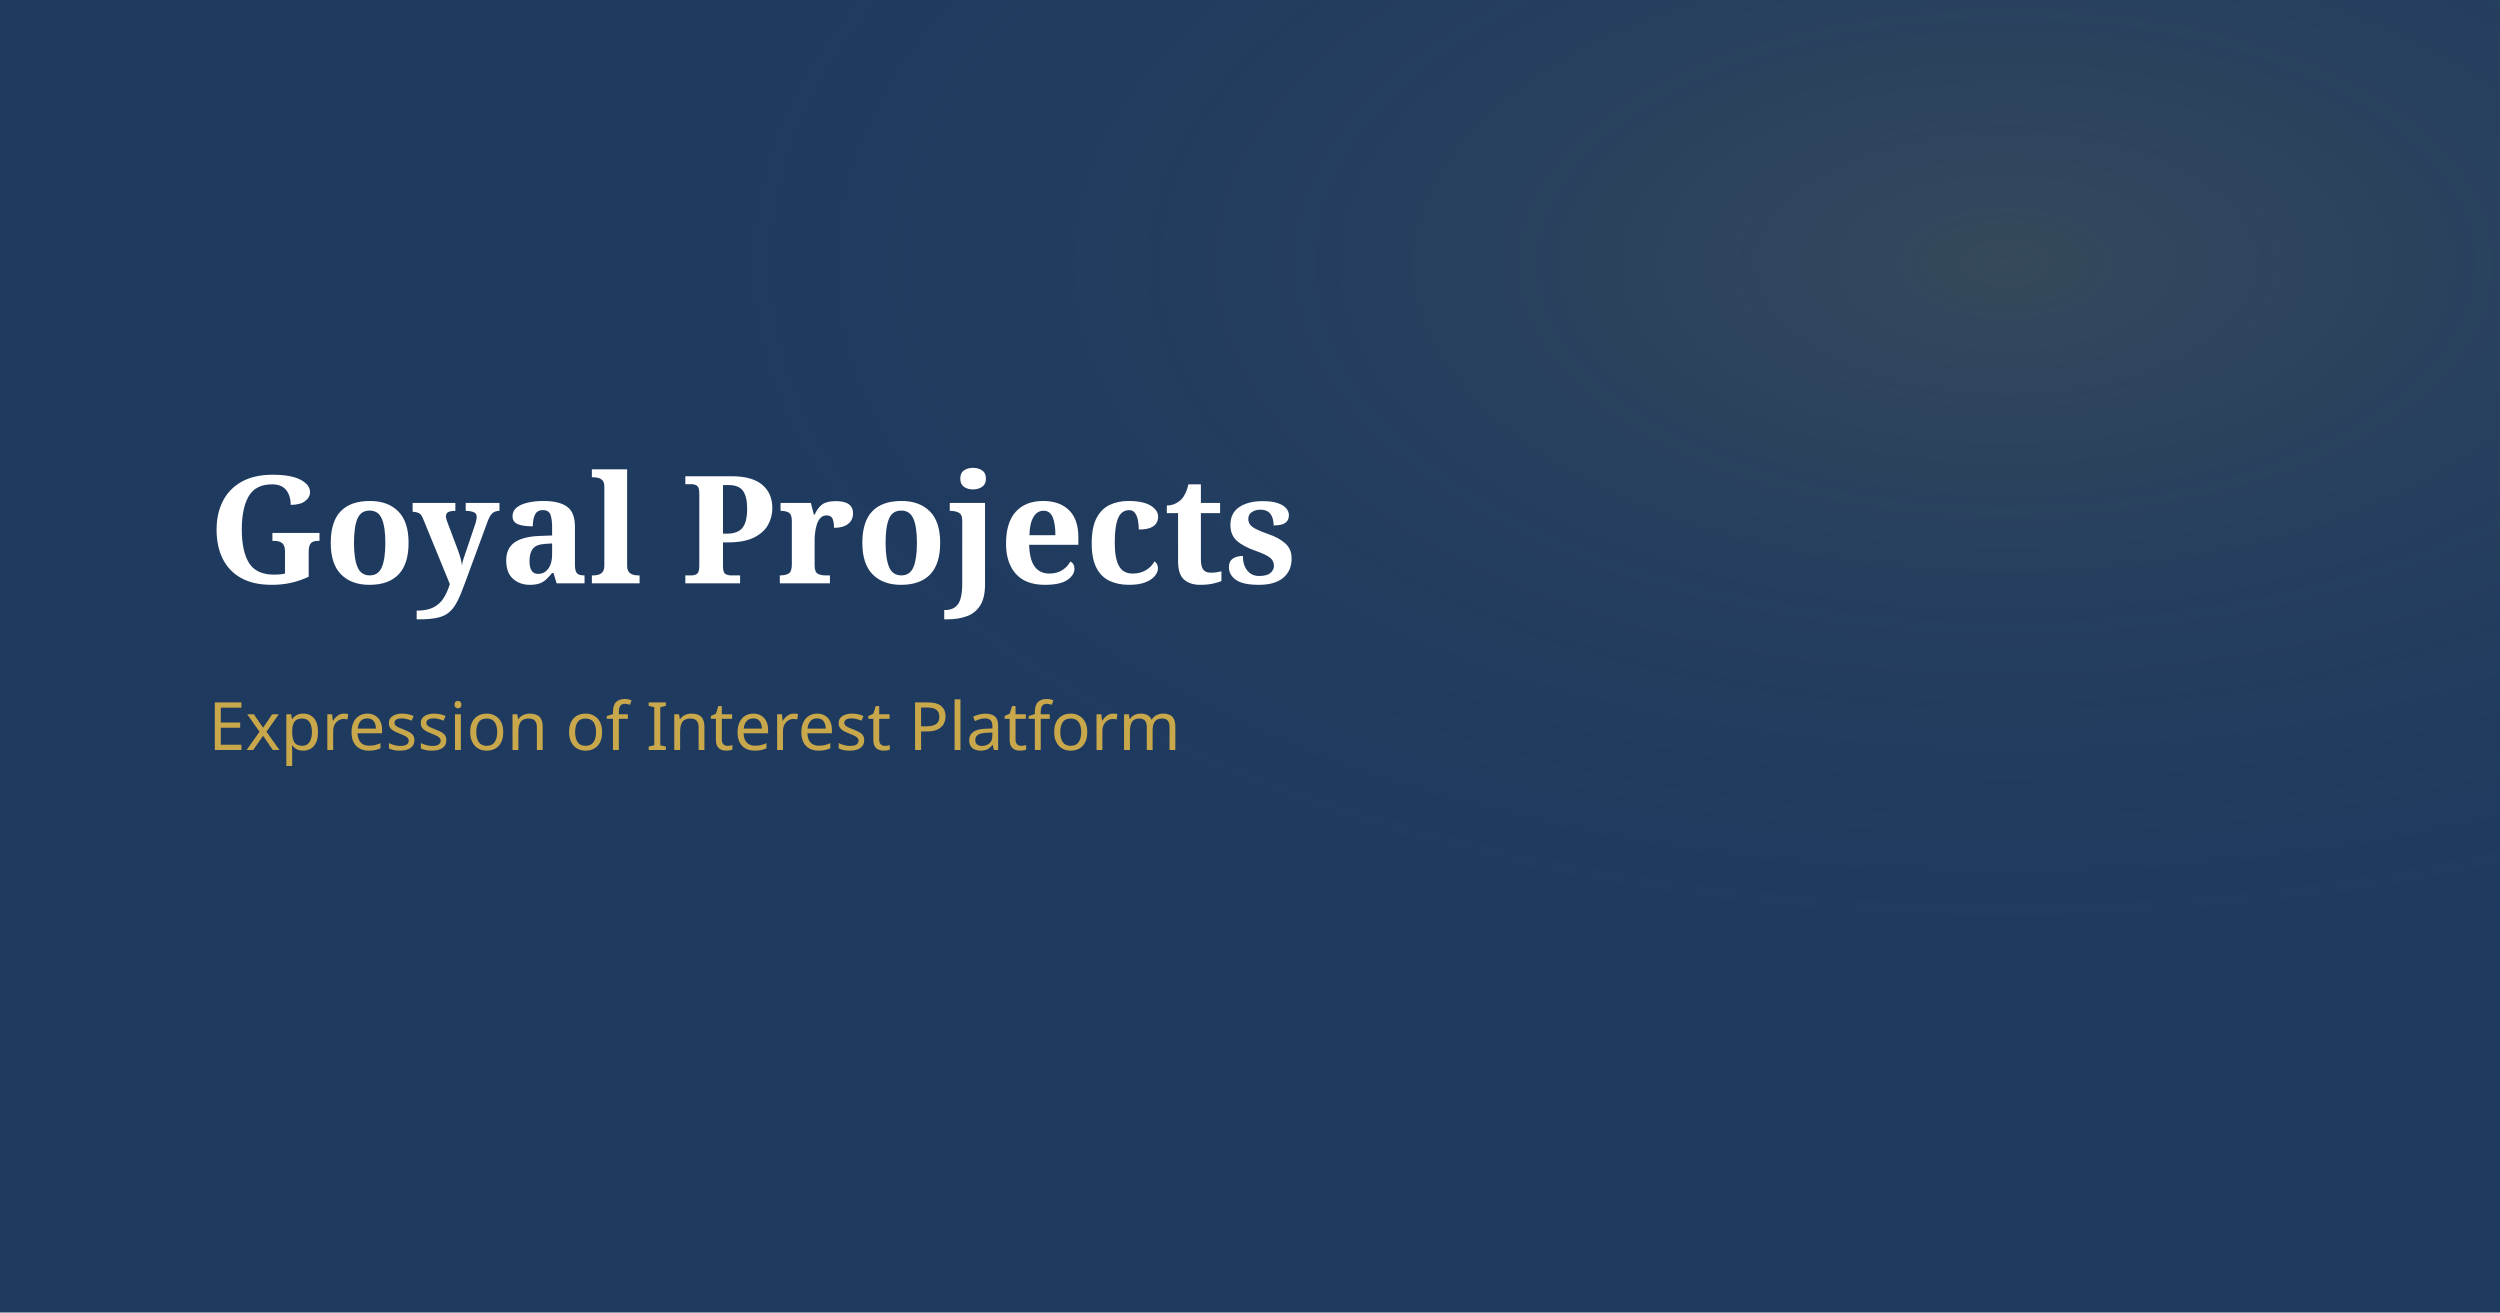
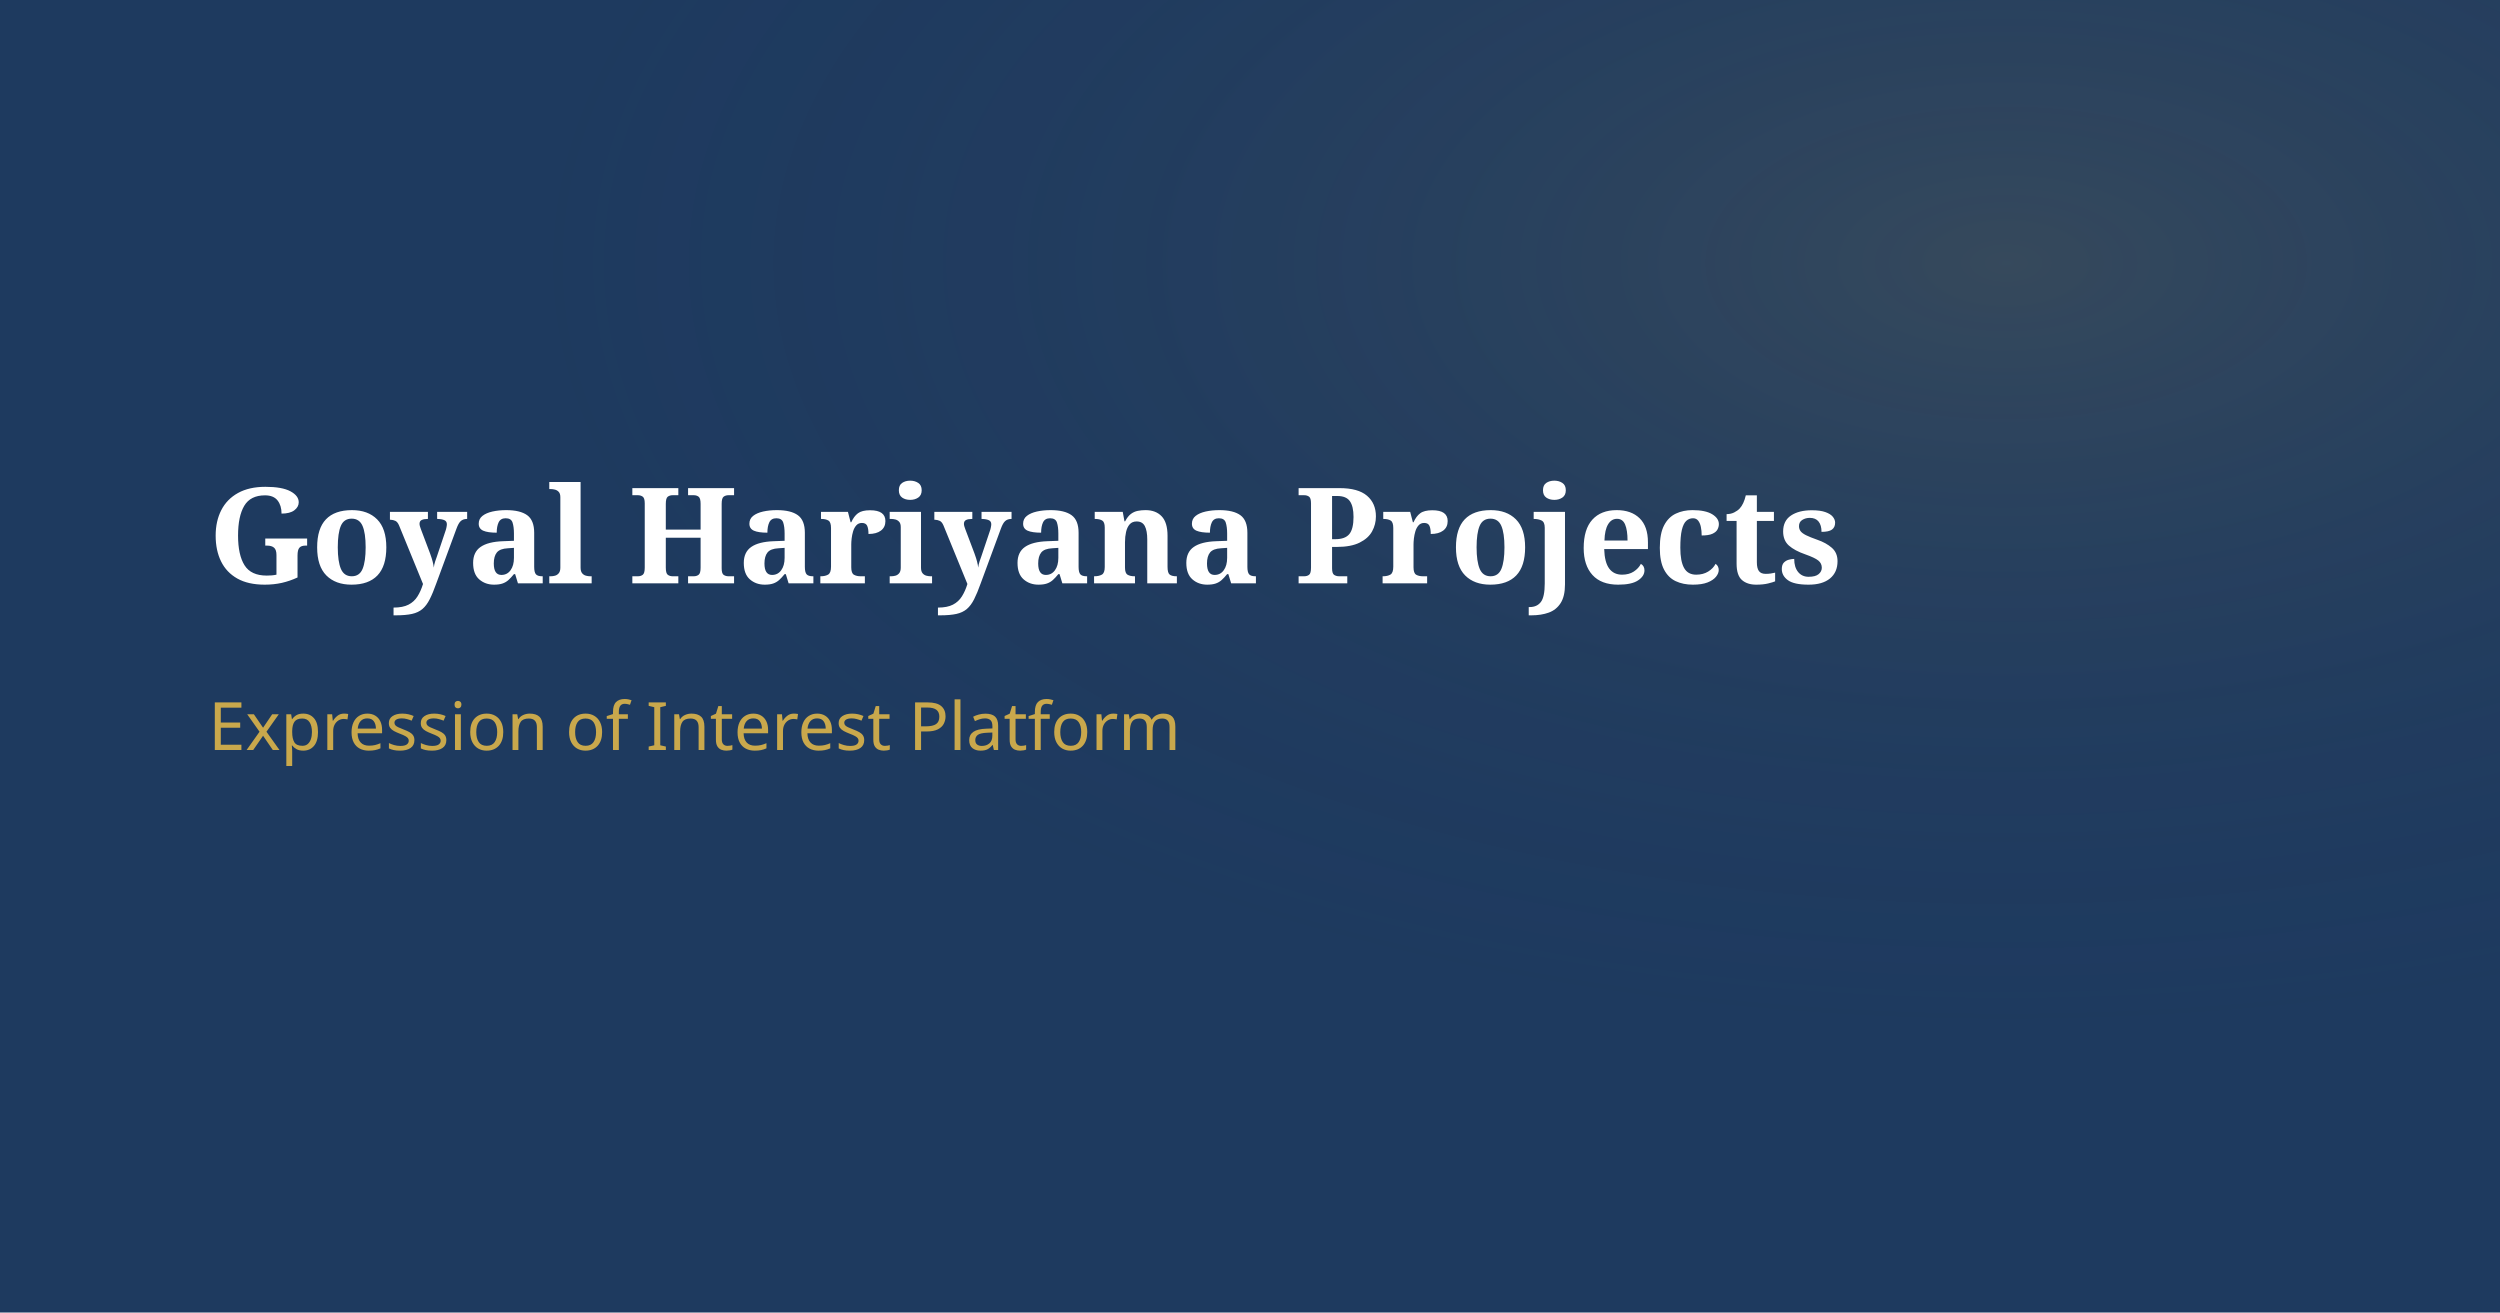
<svg xmlns="http://www.w3.org/2000/svg" viewBox="0 0 1200 630" fill="none">
  <rect width="1200" height="630" fill="#1E3A5F" />
  <rect x="0" y="0" width="1200" height="630" fill="url(#grad)" opacity="0.4" />
  <defs>
    <radialGradient id="grad" cx="80%" cy="20%" r="60%">
      <stop stop-color="#C9A84C" stop-opacity="0.35" />
      <stop offset="1" stop-color="#1E3A5F" stop-opacity="0" />
    </radialGradient>
  </defs>
-   <text x="100" y="280" font-family="Georgia, serif" font-size="72" font-weight="bold" fill="#FFFFFF">Goyal Projects</text>
+   <text x="100" y="280" font-family="Georgia, serif" font-size="64" font-weight="bold" fill="#FFFFFF">Goyal Hariyana Projects</text>
  <text x="100" y="360" font-family="system-ui, sans-serif" font-size="32" fill="#C9A84C">Expression of Interest Platform</text>
</svg>
